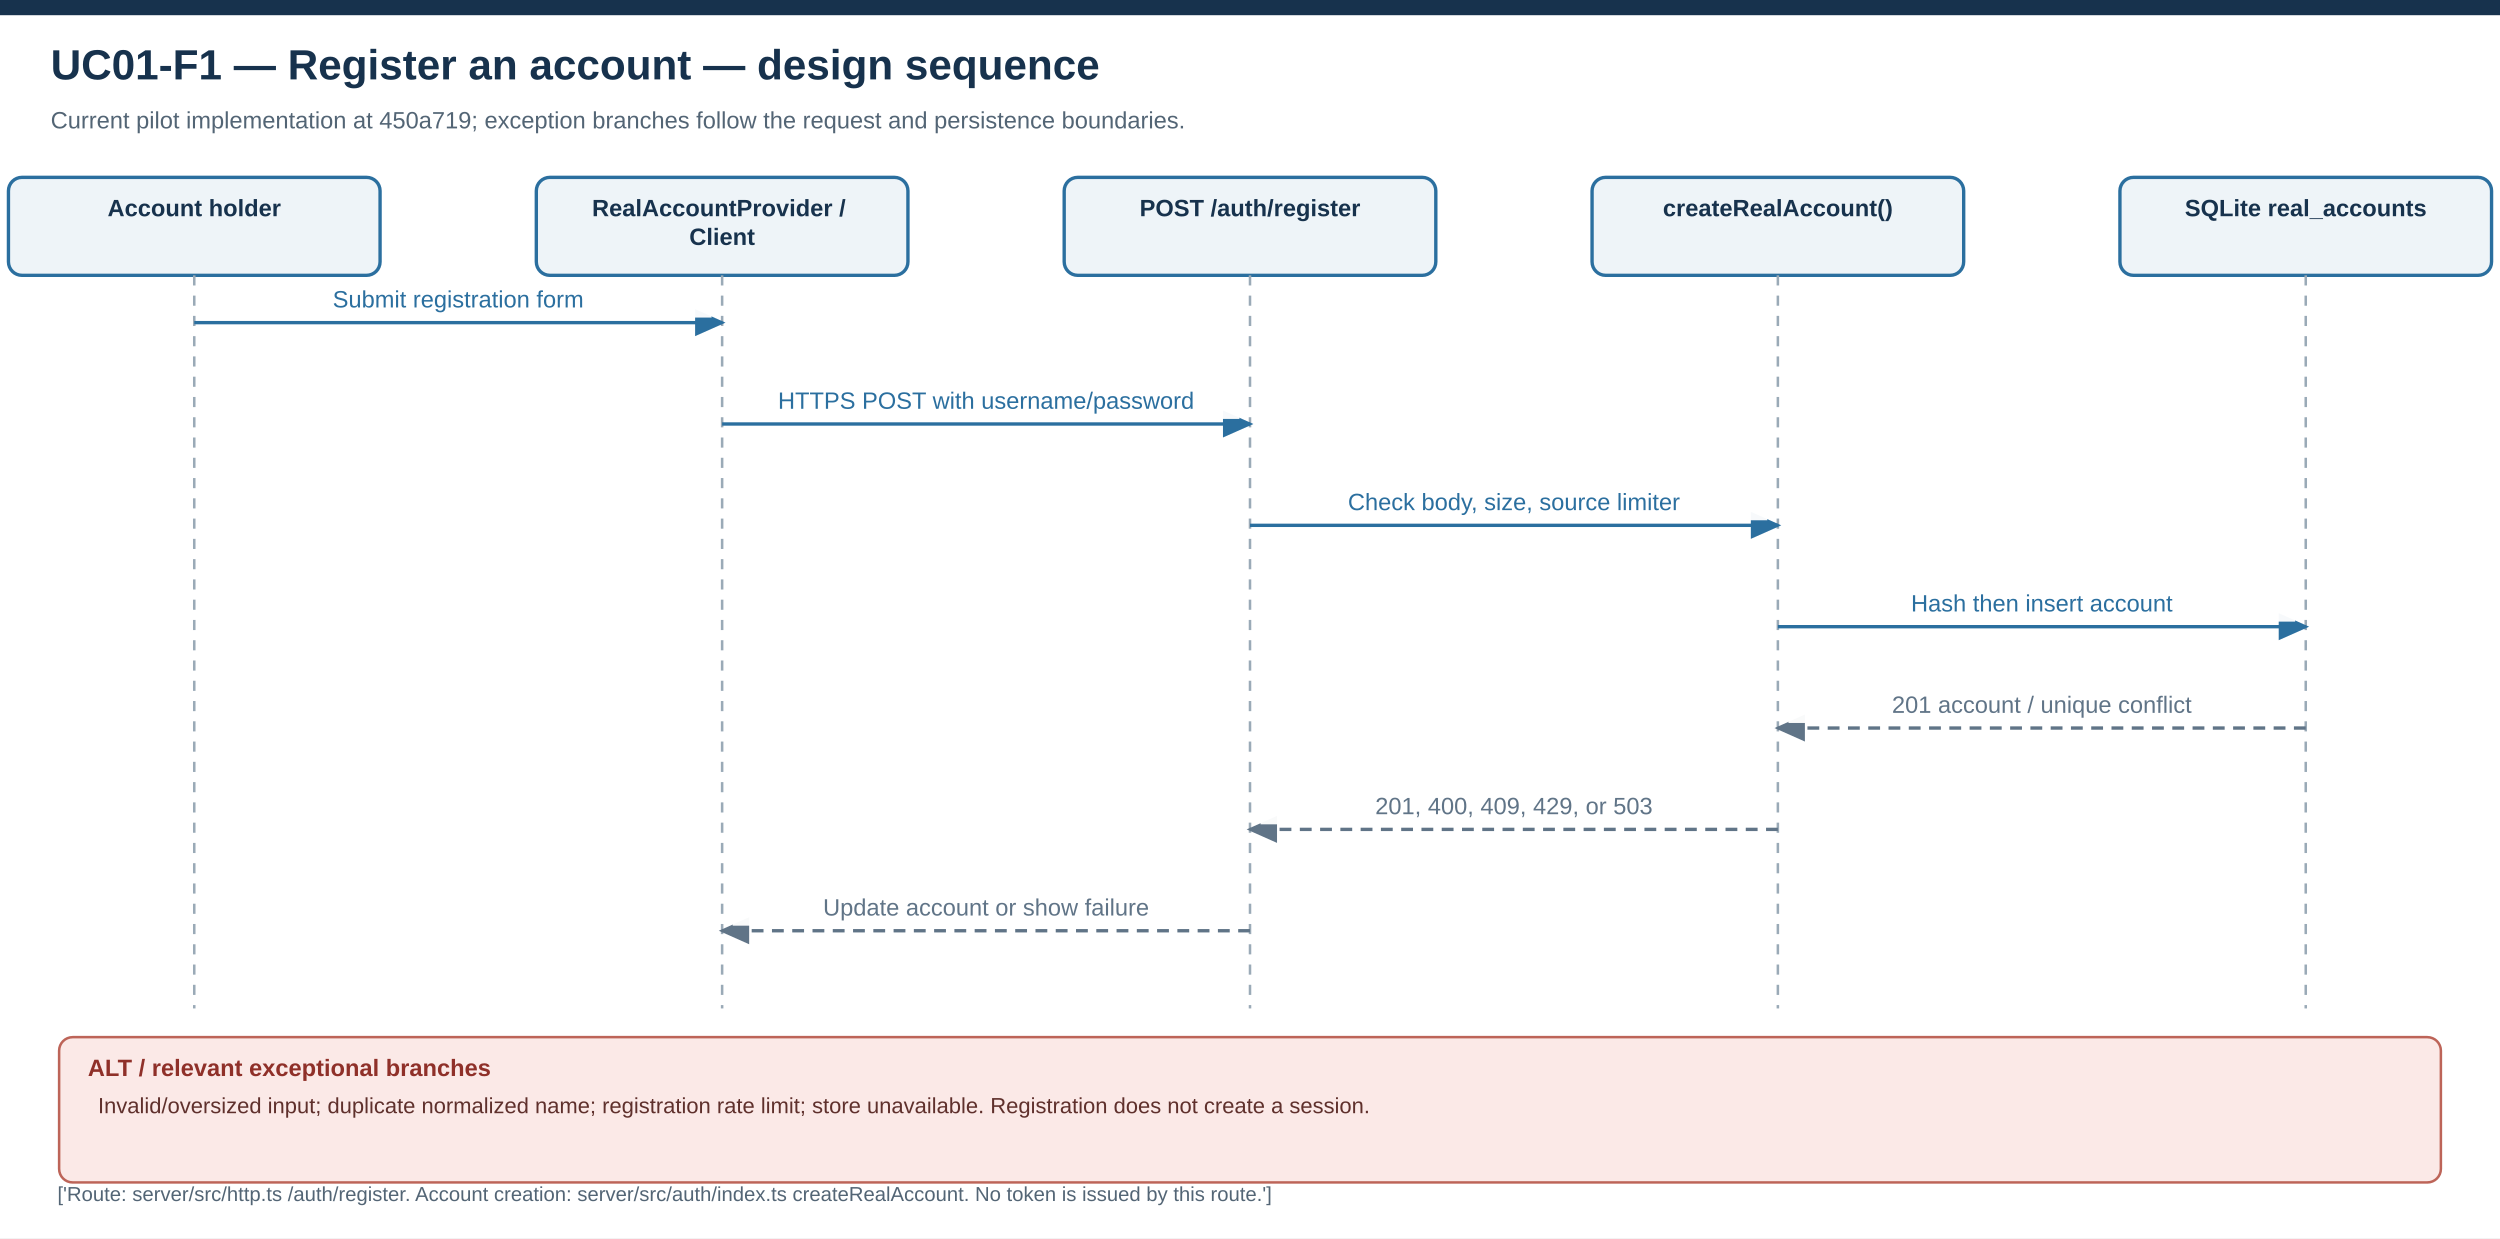
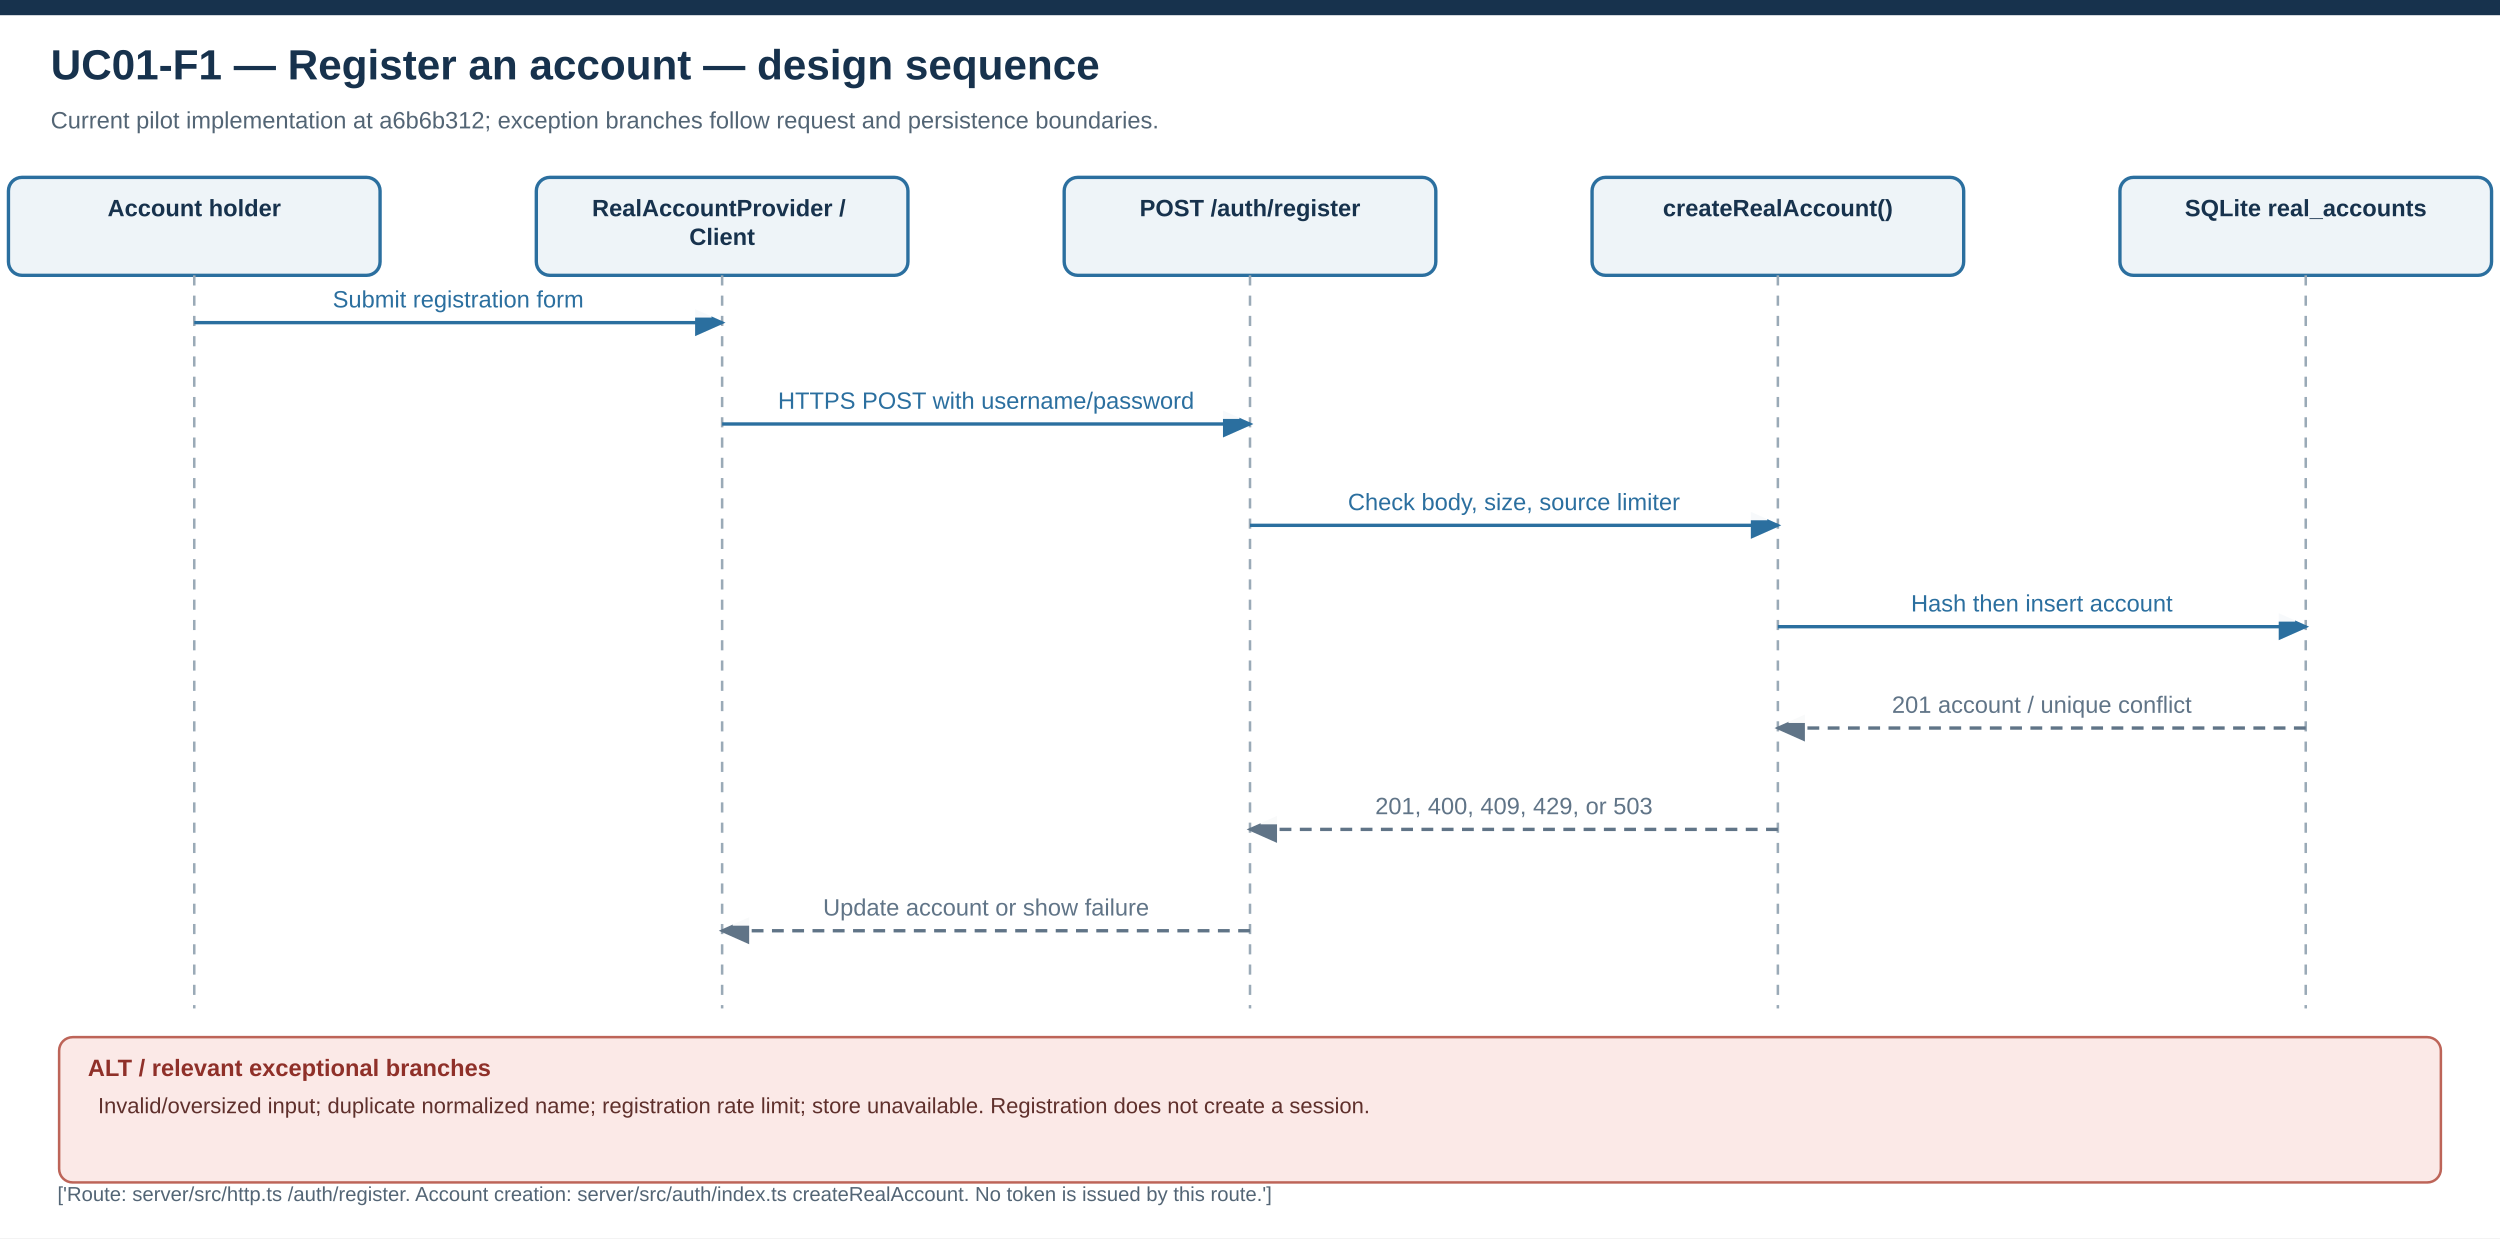
<svg xmlns="http://www.w3.org/2000/svg" width="1480px" height="733px" viewBox="0 0 1480 733" role="img" aria-label="UC01-F1 — Register an account — design sequence">
  <defs>
    <marker id="arrow" markerWidth="9" markerHeight="8" refX="8" refY="4" orient="auto">
      <path d="M0,0 L9,4 L0,8 z" fill="#607487" />
    </marker>
    <marker id="arrowBlue" markerWidth="9" markerHeight="8" refX="8" refY="4" orient="auto">
      <path d="M0,0 L9,4 L0,8 z" fill="#2b6f9f" />
    </marker>
    <marker id="arrowRed" markerWidth="9" markerHeight="8" refX="8" refY="4" orient="auto">
      <path d="M0,0 L9,4 L0,8 z" fill="#b34339" />
    </marker>
  </defs>
  <rect x="0" y="0" width="1480" height="733" fill="#ffffff" />
  <rect x="0" y="0" width="1480" height="9" fill="#17324d" />
  <text x="30" y="47" text-anchor="start" font-family="Arial, Helvetica, sans-serif" font-size="25px" font-weight="bold" fill="#17324d" word-spacing="1px" class="">UC01-F1 — Register an account — design sequence</text>
  <text x="30" y="76" text-anchor="start" font-family="Arial, Helvetica, sans-serif" font-size="14px" font-weight="normal" fill="#536575" word-spacing="1px">
-     <tspan x="30" dy="0">Current pilot implementation at 450a719; exception branches follow the request and persistence boundaries.</tspan>
+     <tspan x="30" dy="0">Current pilot implementation at a6b6b312; exception branches follow request and persistence boundaries.</tspan>
  </text>
  <rect x="5.0" y="105" width="220" height="58" rx="8" fill="#eef4f8" stroke="#2b6f9f" stroke-width="2" />
  <text x="115.0" y="128" text-anchor="middle" font-family="Arial, Helvetica, sans-serif" font-size="14px" font-weight="bold" fill="#17324d" word-spacing="1px">
    <tspan x="115.0" dy="0">Account holder</tspan>
  </text>
  <line x1="115.0" y1="163" x2="115.0" y2="597" stroke="#9aaab7" stroke-width="1.5" stroke-dasharray="6 6" />
  <rect x="317.5" y="105" width="220" height="58" rx="8" fill="#eef4f8" stroke="#2b6f9f" stroke-width="2" />
  <text x="427.5" y="128" text-anchor="middle" font-family="Arial, Helvetica, sans-serif" font-size="14px" font-weight="bold" fill="#17324d" word-spacing="1px">
    <tspan x="427.5" dy="0">RealAccountProvider /</tspan>
    <tspan x="427.5" dy="17">Client</tspan>
  </text>
  <line x1="427.5" y1="163" x2="427.5" y2="597" stroke="#9aaab7" stroke-width="1.5" stroke-dasharray="6 6" />
  <rect x="630.0" y="105" width="220" height="58" rx="8" fill="#eef4f8" stroke="#2b6f9f" stroke-width="2" />
  <text x="740.0" y="128" text-anchor="middle" font-family="Arial, Helvetica, sans-serif" font-size="14px" font-weight="bold" fill="#17324d" word-spacing="1px">
    <tspan x="740.0" dy="0">POST /auth/register</tspan>
  </text>
  <line x1="740.0" y1="163" x2="740.0" y2="597" stroke="#9aaab7" stroke-width="1.5" stroke-dasharray="6 6" />
  <rect x="942.5" y="105" width="220" height="58" rx="8" fill="#eef4f8" stroke="#2b6f9f" stroke-width="2" />
  <text x="1052.5" y="128" text-anchor="middle" font-family="Arial, Helvetica, sans-serif" font-size="14px" font-weight="bold" fill="#17324d" word-spacing="1px">
    <tspan x="1052.5" dy="0">createRealAccount()</tspan>
  </text>
  <line x1="1052.5" y1="163" x2="1052.5" y2="597" stroke="#9aaab7" stroke-width="1.5" stroke-dasharray="6 6" />
  <rect x="1255.0" y="105" width="220" height="58" rx="8" fill="#eef4f8" stroke="#2b6f9f" stroke-width="2" />
  <text x="1365.0" y="128" text-anchor="middle" font-family="Arial, Helvetica, sans-serif" font-size="14px" font-weight="bold" fill="#17324d" word-spacing="1px">
    <tspan x="1365.0" dy="0">SQLite real_accounts</tspan>
  </text>
  <line x1="1365.0" y1="163" x2="1365.0" y2="597" stroke="#9aaab7" stroke-width="1.5" stroke-dasharray="6 6" />
  <line x1="115.0" y1="191" x2="427.5" y2="191" stroke="#2b6f9f" stroke-width="2" marker-end="url(#arrowBlue)" />
  <rect x="121.25" y="166" width="300" height="22" fill="#ffffff" opacity="0.96" />
  <text x="271.25" y="182" text-anchor="middle" font-family="Arial, Helvetica, sans-serif" font-size="14px" font-weight="normal" fill="#2b6f9f" word-spacing="1px">
    <tspan x="271.25" dy="0">Submit registration form</tspan>
  </text>
  <line x1="427.5" y1="251" x2="740.0" y2="251" stroke="#2b6f9f" stroke-width="2" marker-end="url(#arrowBlue)" />
  <rect x="433.75" y="226" width="300" height="22" fill="#ffffff" opacity="0.96" />
  <text x="583.75" y="242" text-anchor="middle" font-family="Arial, Helvetica, sans-serif" font-size="14px" font-weight="normal" fill="#2b6f9f" word-spacing="1px">
    <tspan x="583.75" dy="0">HTTPS POST with username/password</tspan>
  </text>
  <line x1="740.0" y1="311" x2="1052.5" y2="311" stroke="#2b6f9f" stroke-width="2" marker-end="url(#arrowBlue)" />
  <rect x="746.25" y="286" width="300" height="22" fill="#ffffff" opacity="0.96" />
  <text x="896.25" y="302" text-anchor="middle" font-family="Arial, Helvetica, sans-serif" font-size="14px" font-weight="normal" fill="#2b6f9f" word-spacing="1px">
    <tspan x="896.25" dy="0">Check body, size, source limiter</tspan>
  </text>
  <line x1="1052.5" y1="371" x2="1365.0" y2="371" stroke="#2b6f9f" stroke-width="2" marker-end="url(#arrowBlue)" />
  <rect x="1058.75" y="346" width="300" height="22" fill="#ffffff" opacity="0.96" />
  <text x="1208.75" y="362" text-anchor="middle" font-family="Arial, Helvetica, sans-serif" font-size="14px" font-weight="normal" fill="#2b6f9f" word-spacing="1px">
    <tspan x="1208.75" dy="0">Hash then insert account</tspan>
  </text>
  <line x1="1365.0" y1="431" x2="1052.5" y2="431" stroke="#607487" stroke-width="2" stroke-dasharray="7 5" marker-end="url(#arrow)" />
  <rect x="1058.75" y="406" width="300" height="22" fill="#ffffff" opacity="0.96" />
  <text x="1208.75" y="422" text-anchor="middle" font-family="Arial, Helvetica, sans-serif" font-size="14px" font-weight="normal" fill="#607487" word-spacing="1px">
    <tspan x="1208.75" dy="0">201 account / unique conflict</tspan>
  </text>
  <line x1="1052.5" y1="491" x2="740.0" y2="491" stroke="#607487" stroke-width="2" stroke-dasharray="7 5" marker-end="url(#arrow)" />
  <rect x="746.25" y="466" width="300" height="22" fill="#ffffff" opacity="0.96" />
  <text x="896.25" y="482" text-anchor="middle" font-family="Arial, Helvetica, sans-serif" font-size="14px" font-weight="normal" fill="#607487" word-spacing="1px">
    <tspan x="896.25" dy="0">201, 400, 409, 429, or 503</tspan>
  </text>
  <line x1="740.0" y1="551" x2="427.5" y2="551" stroke="#607487" stroke-width="2" stroke-dasharray="7 5" marker-end="url(#arrow)" />
  <rect x="433.75" y="526" width="300" height="22" fill="#ffffff" opacity="0.96" />
  <text x="583.75" y="542" text-anchor="middle" font-family="Arial, Helvetica, sans-serif" font-size="14px" font-weight="normal" fill="#607487" word-spacing="1px">
    <tspan x="583.75" dy="0">Update account or show failure</tspan>
  </text>
  <rect x="35" y="614" width="1410" height="86" rx="8" fill="#fbe9e7" stroke="#bd6458" stroke-width="1.5" />
  <text x="52" y="637" text-anchor="start" font-family="Arial, Helvetica, sans-serif" font-size="14px" font-weight="bold" fill="#8f3029" word-spacing="1px" class="">ALT / relevant exceptional branches</text>
  <text x="58" y="659" text-anchor="start" font-family="Arial, Helvetica, sans-serif" font-size="13px" font-weight="normal" fill="#5f302c" word-spacing="1px">
    <tspan x="58" dy="0">Invalid/oversized input; duplicate normalized name; registration rate limit; store unavailable. Registration does not create a session.</tspan>
  </text>
  <text x="34" y="711" text-anchor="start" font-family="Arial, Helvetica, sans-serif" font-size="12px" font-weight="normal" fill="#536575" word-spacing="1px">
    <tspan x="34" dy="0">['Route: server/src/http.ts /auth/register. Account creation: server/src/auth/index.ts createRealAccount. No token is issued by this route.']</tspan>
  </text>
</svg>
